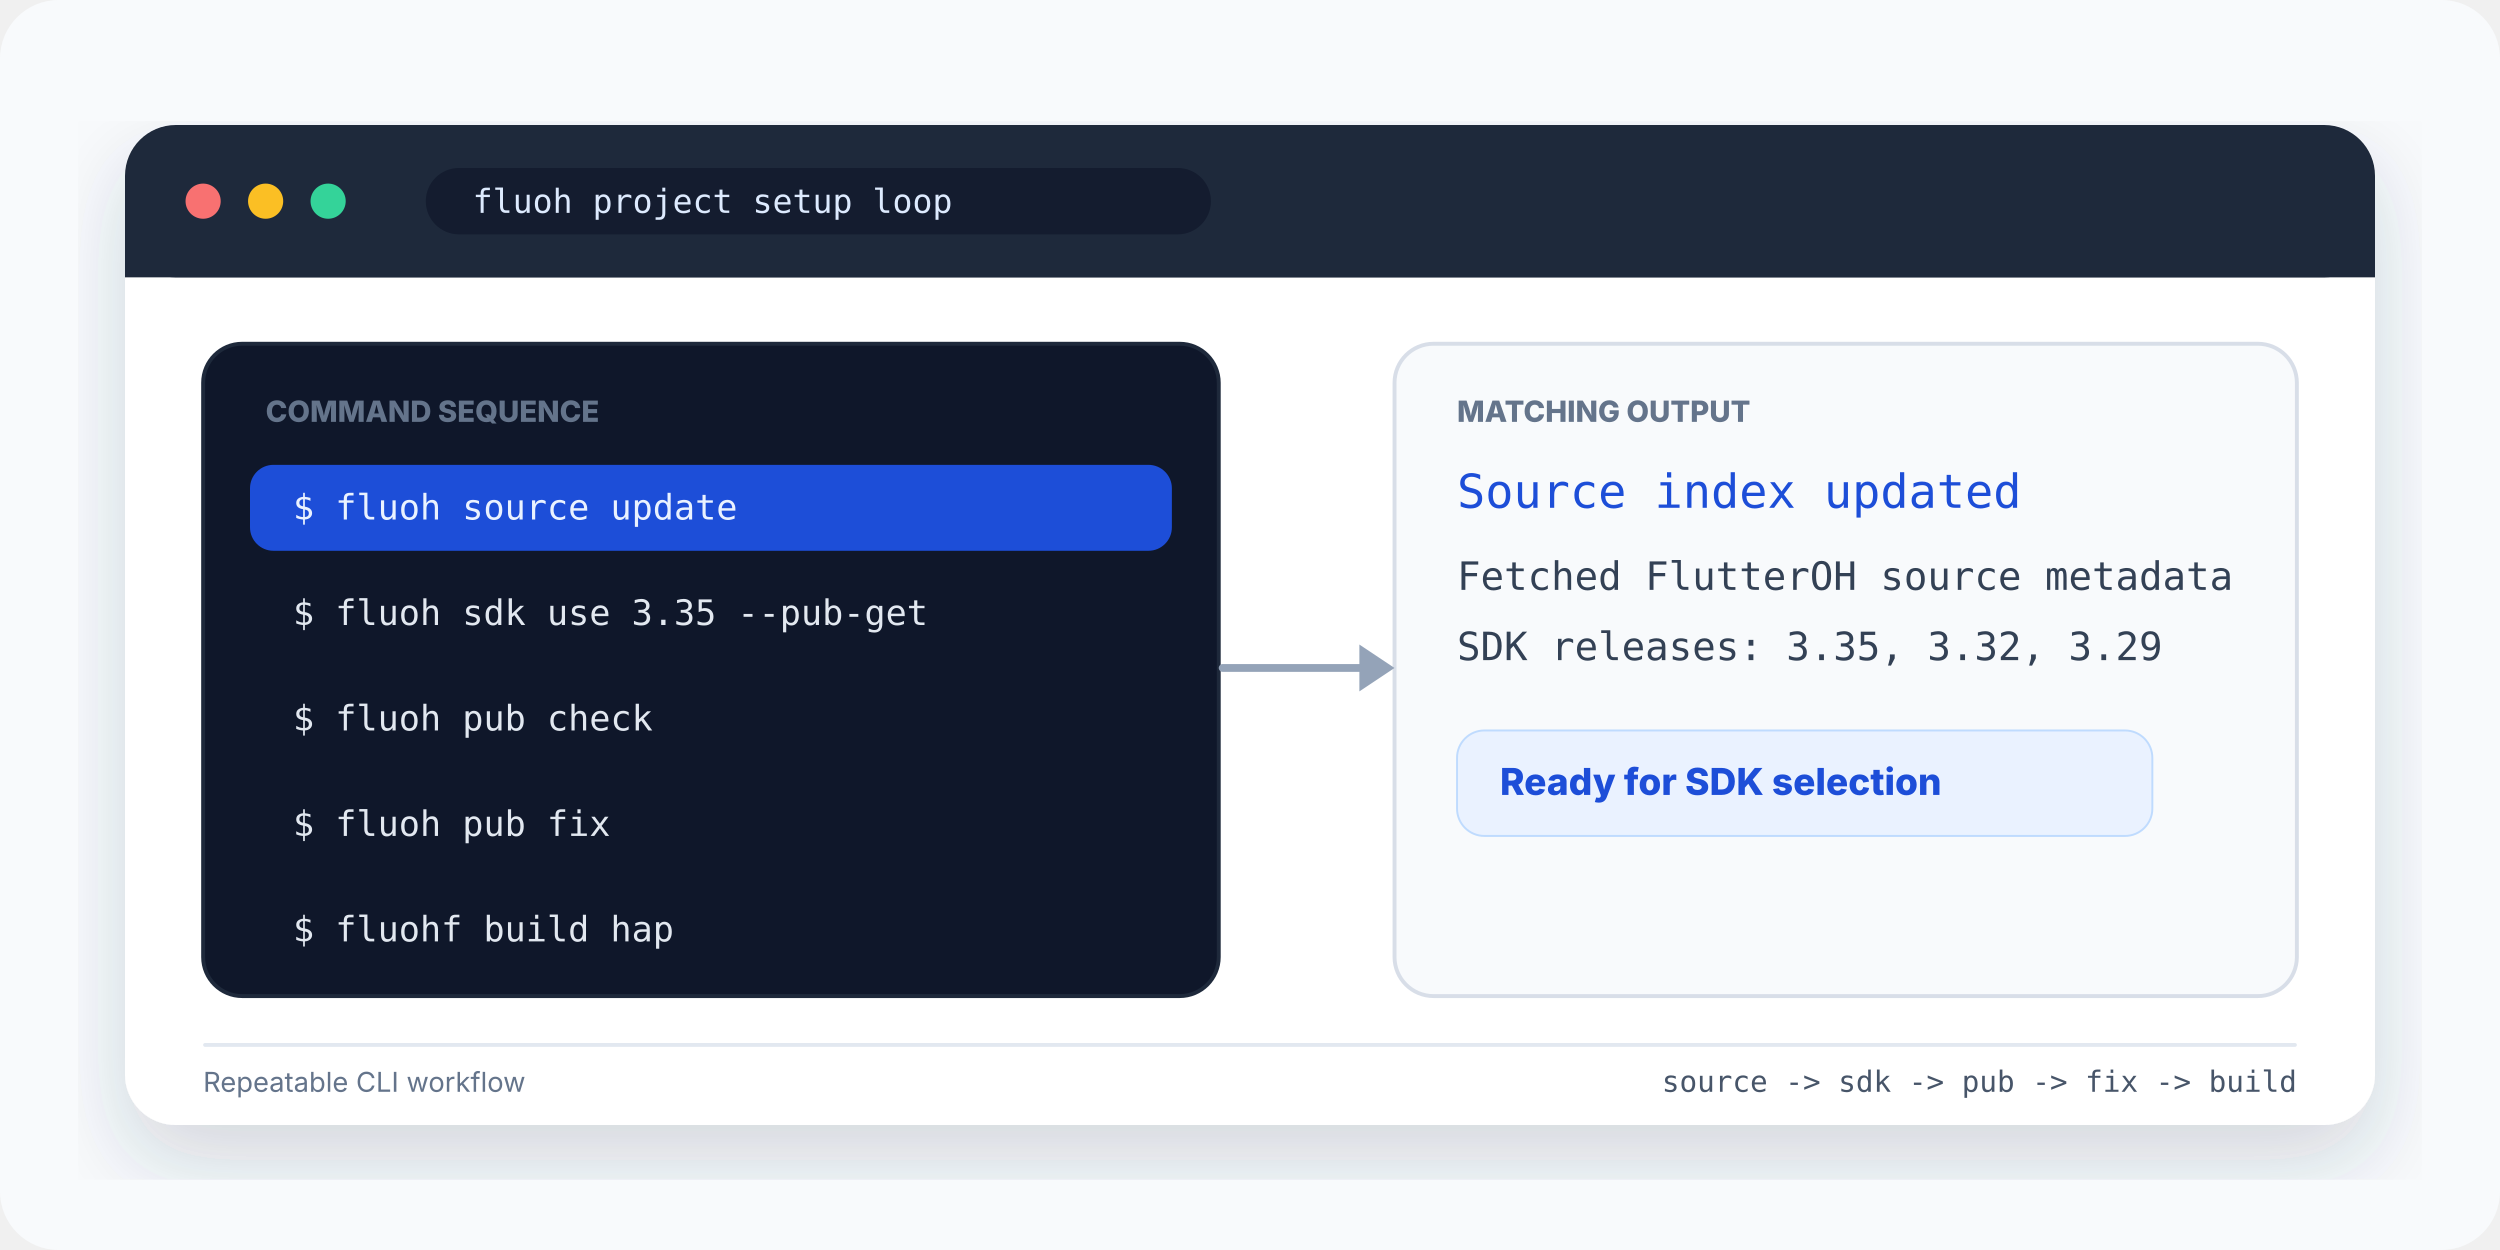
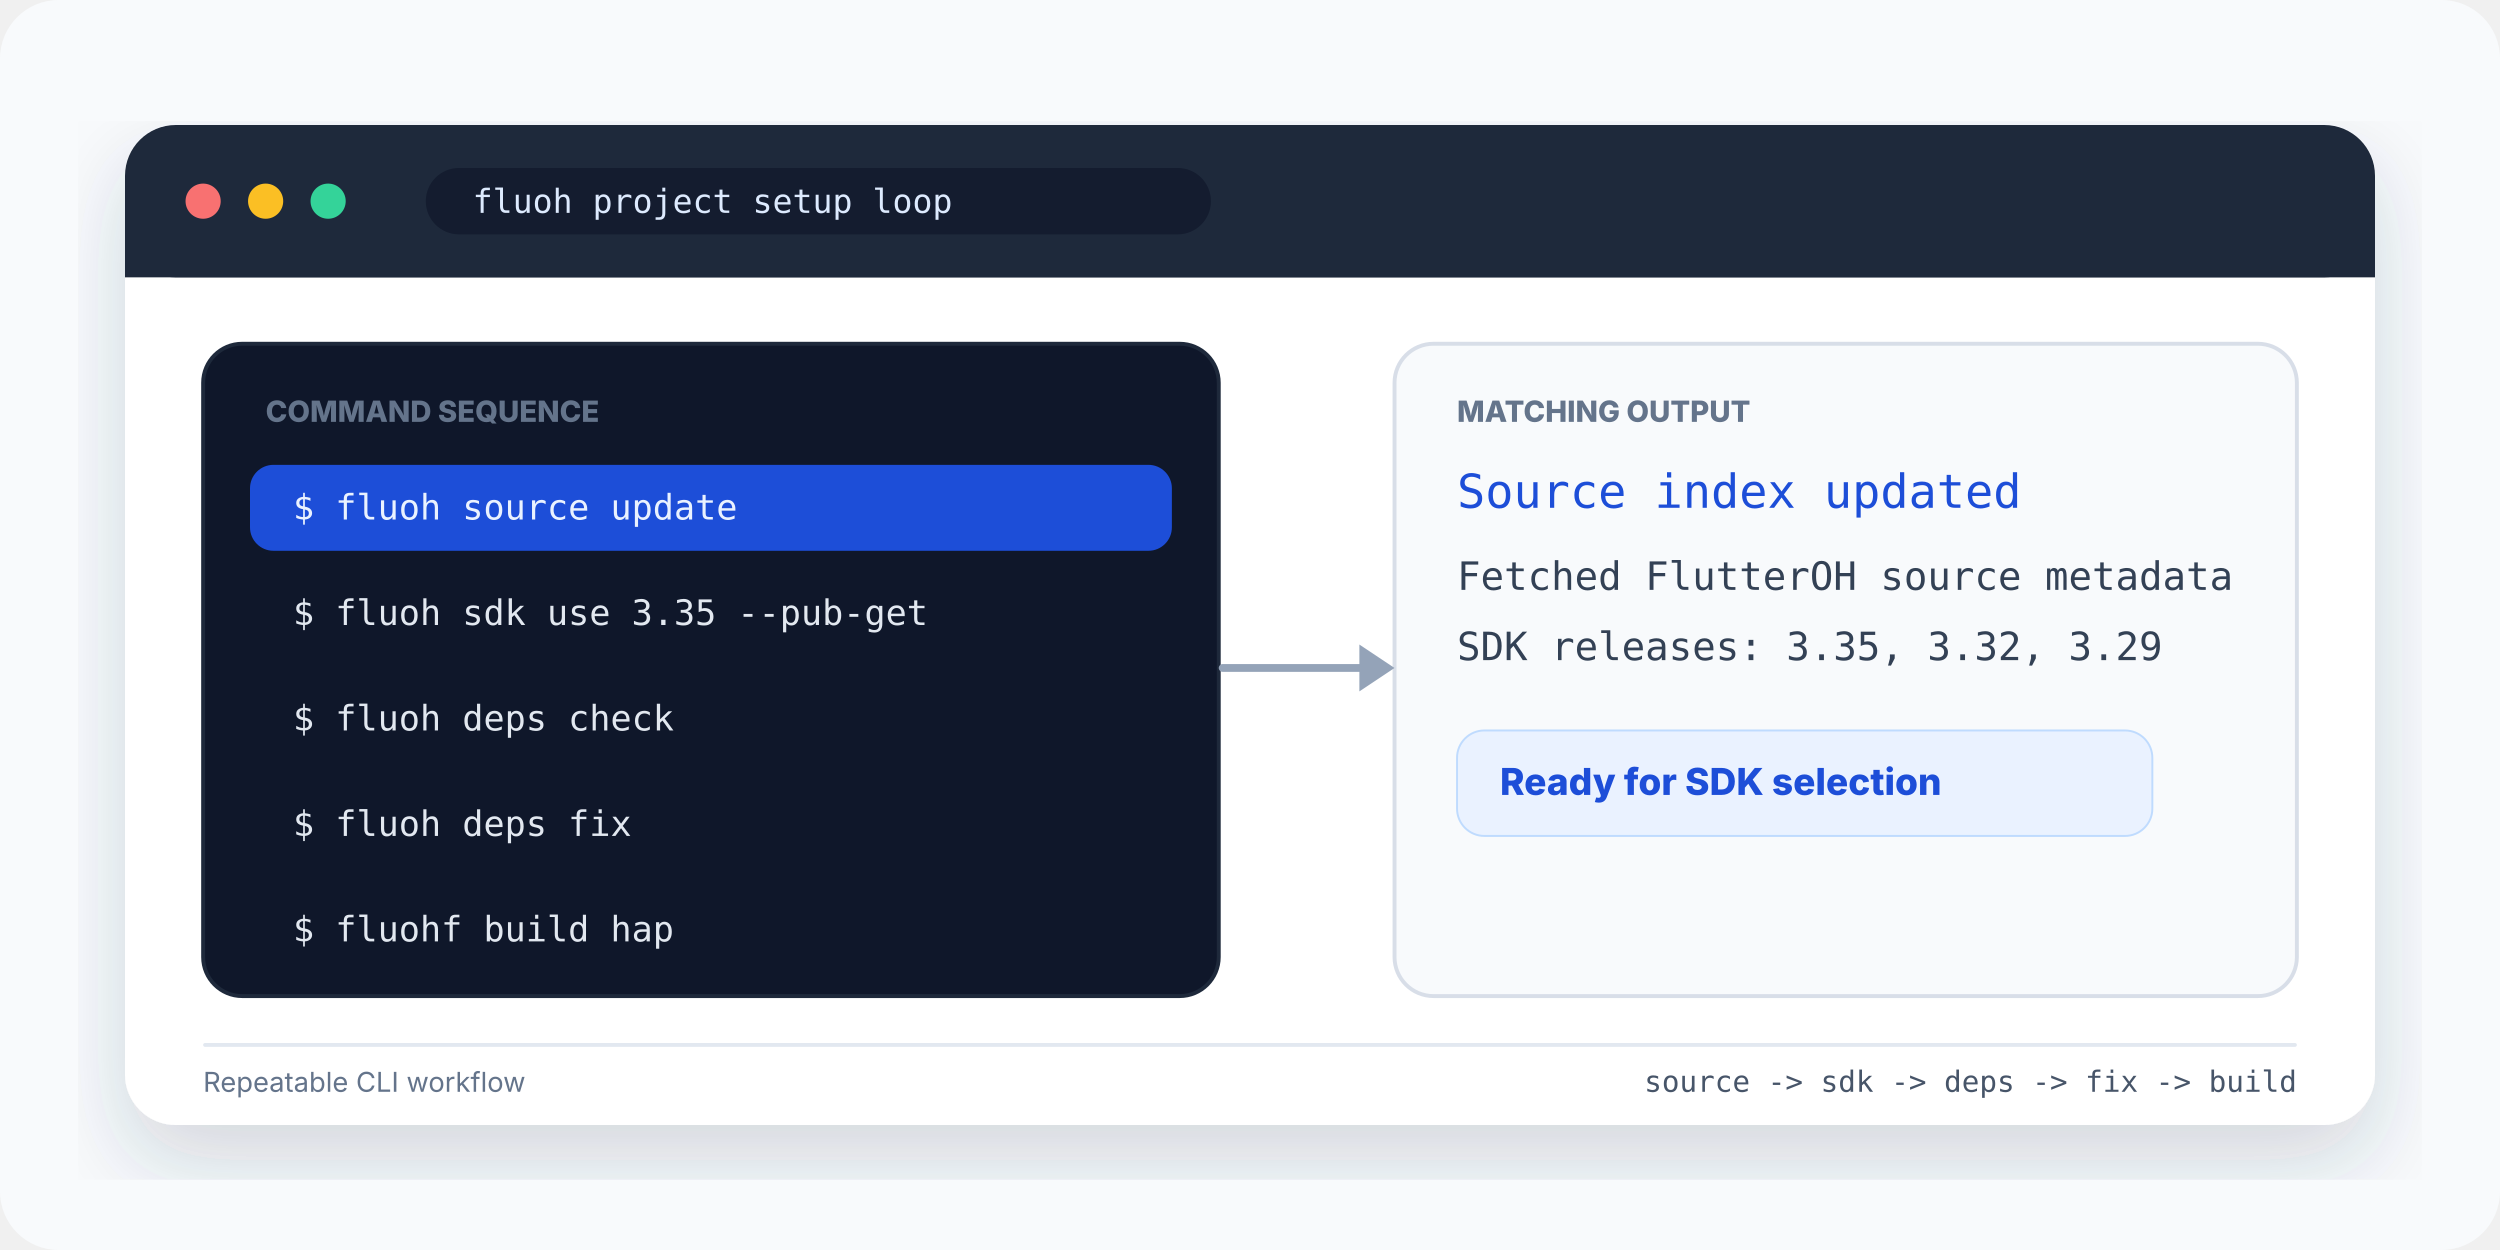
<svg xmlns="http://www.w3.org/2000/svg" width="1280" height="640" viewBox="0 0 1280 640" fill="none" role="img" aria-labelledby="title desc">
  <defs>
    <filter id="shadow" x="40" y="44" width="1200" height="560" filterUnits="userSpaceOnUse" color-interpolation-filters="sRGB">
      <feDropShadow dx="0" dy="18" stdDeviation="22" flood-color="#334155" flood-opacity="0.18" />
    </filter>
    <style>
      .mono { font-family: Menlo, Consolas, monospace; }
      .ui { font-family: Inter, Arial, sans-serif; }
      .label { font-family: Inter, Arial, sans-serif; fill: #64748B; font-size: 15px; font-weight: 800; letter-spacing: 0; }
      .caption { font-family: Inter, Arial, sans-serif; fill: #64748B; font-size: 14px; letter-spacing: 0; }
      .row1, .row2, .row3, .row4, .row5, .panel1, .panel2, .panel3, .panel4, .panel5 { animation: showStep 15s step-end infinite; }
      .row2, .panel2 { animation-delay: 3s; }
      .row3, .panel3 { animation-delay: 6s; }
      .row4, .panel4 { animation-delay: 9s; }
      .row5, .panel5 { animation-delay: 12s; }
      @keyframes showStep {
        0%, 18% { opacity: 1; visibility: visible; }
        20%, 100% { opacity: 0; visibility: hidden; }
      }
      @media (prefers-reduced-motion: reduce) {
        .row1, .row2, .row3, .row4, .row5, .panel1, .panel2, .panel3, .panel4, .panel5 { animation: none; }
      }
    </style>
  </defs>
  <rect width="1280" height="640" rx="30" fill="#F8FAFC" />
  <g opacity="0.48">
    <path d="M74 486C190 531 346 554 501 528C647 504 728 433 864 400C982 371 1106 396 1208 441" stroke="#CBD5E1" stroke-width="2" />
    <path d="M84 125C212 85 348 88 488 126C628 164 737 196 894 164C1028 137 1121 88 1200 96" stroke="#D8B4FE" stroke-width="2" />
  </g>
  <g>
    <rect x="64" y="64" width="1152" height="512" rx="26" fill="#FFFFFF" filter="url(#shadow)" />
    <rect x="64" y="64" width="1152" height="78" rx="26" fill="#1E293B" />
    <path d="M64 116H1216V142H64V116Z" fill="#1E293B" />
    <circle cx="104" cy="103" r="9" fill="#F87171" />
    <circle cx="136" cy="103" r="9" fill="#FBBF24" />
    <circle cx="168" cy="103" r="9" fill="#34D399" />
    <rect x="218" y="86" width="402" height="34" rx="17" fill="#0F172A" fill-opacity="0.68" />
    <text x="242" y="109" class="mono" fill="#DDEAFE" font-size="17">fluoh project setup loop</text>
    <rect x="104" y="176" width="520" height="334" rx="20" fill="#0F172A" />
    <rect x="104" y="176" width="520" height="334" rx="20" stroke="#1E293B" stroke-width="2" />
    <text x="136" y="216" class="label" fill="#94A3B8">COMMAND SEQUENCE</text>
    <g>
      <rect class="row1" x="128" y="238" width="472" height="44" rx="12" fill="#1D4ED8" />
      <rect class="row2" x="128" y="292" width="472" height="44" rx="12" fill="#047857" opacity="0" visibility="hidden" />
      <rect class="row3" x="128" y="346" width="472" height="44" rx="12" fill="#B45309" opacity="0" visibility="hidden" />
      <rect class="row4" x="128" y="400" width="472" height="44" rx="12" fill="#7C3AED" opacity="0" visibility="hidden" />
      <rect class="row5" x="128" y="454" width="472" height="44" rx="12" fill="#BE123C" opacity="0" visibility="hidden" />
    </g>
    <g class="mono" font-size="18">
      <text x="150" y="266" fill="#EAF2FF">$ fluoh source update</text>
      <text x="150" y="320" fill="#E2E8F0">$ fluoh sdk use 3.35 --pub-get</text>
-       <text x="150" y="374" fill="#E2E8F0">$ fluoh pub check</text>
-       <text x="150" y="428" fill="#E2E8F0">$ fluoh pub fix</text>
+       <text x="150" y="374" fill="#E2E8F0">$ fluoh deps check</text>
+       <text x="150" y="428" fill="#E2E8F0">$ fluoh deps fix</text>
      <text x="150" y="482" fill="#E2E8F0">$ fluohf build hap</text>
    </g>
    <rect x="714" y="176" width="462" height="334" rx="20" fill="#F8FAFC" stroke="#D8DEE8" stroke-width="2" />
    <text x="746" y="216" class="label">MATCHING OUTPUT</text>
    <g class="panel1">
      <text x="746" y="260" class="mono" fill="#1D4ED8" font-size="24">Source index updated</text>
      <text x="746" y="302" class="mono" fill="#334155" font-size="20">Fetched FlutterOH source metadata</text>
      <text x="746" y="338" class="mono" fill="#334155" font-size="20">SDK releases: 3.35, 3.32, 3.29</text>
      <rect x="746" y="374" width="356" height="54" rx="14" fill="#EAF2FF" stroke="#BFDBFE" />
      <text x="768" y="407" class="ui" fill="#1D4ED8" font-size="19" font-weight="800">Ready for SDK selection</text>
    </g>
    <g class="panel2" opacity="0" visibility="hidden">
      <text x="746" y="260" class="mono" fill="#047857" font-size="24">SDK 3.35 selected</text>
      <text x="746" y="302" class="mono" fill="#334155" font-size="20">Exact version written to fluoh.yaml</text>
      <text x="746" y="338" class="mono" fill="#334155" font-size="20">IDE SDK link refreshed</text>
      <rect x="746" y="374" width="356" height="54" rx="14" fill="#ECFDF3" stroke="#A7F3D0" />
-       <text x="768" y="407" class="ui" fill="#047857" font-size="19" font-weight="800">pub get completed</text>
+       <text x="768" y="407" class="ui" fill="#047857" font-size="19" font-weight="800">deps get completed</text>
    </g>
    <g class="panel3" opacity="0" visibility="hidden">
      <text x="746" y="260" class="mono" fill="#B45309" font-size="24">Dependency check complete</text>
      <text x="746" y="302" class="mono" fill="#334155" font-size="20">3 replacements ready</text>
      <text x="746" y="338" class="mono" fill="#334155" font-size="20">0 manual actions required</text>
      <rect x="746" y="374" width="356" height="54" rx="14" fill="#FFFBEB" stroke="#FCD34D" />
      <text x="768" y="407" class="ui" fill="#B45309" font-size="19" font-weight="800">Ready for pubspec fix</text>
    </g>
    <g class="panel4" opacity="0" visibility="hidden">
      <text x="746" y="260" class="mono" fill="#7C3AED" font-size="24">Pubspec rewritten</text>
      <text x="746" y="302" class="mono" fill="#334155" font-size="20">dependency_overrides updated</text>
      <text x="746" y="338" class="mono" fill="#334155" font-size="20">User comments preserved</text>
      <rect x="746" y="374" width="356" height="54" rx="14" fill="#F3E8FF" stroke="#C4B5FD" />
      <text x="768" y="407" class="ui" fill="#6D28D9" font-size="19" font-weight="800">pubspec.yaml changed safely</text>
    </g>
    <g class="panel5" opacity="0" visibility="hidden">
      <text x="746" y="260" class="mono" fill="#BE123C" font-size="24">Build runs through fluohf</text>
      <text x="746" y="302" class="mono" fill="#334155" font-size="20">Selected FlutterOH SDK used</text>
      <text x="746" y="338" class="mono" fill="#334155" font-size="20">HAP artifact generated</text>
      <rect x="746" y="374" width="356" height="54" rx="14" fill="#FFF1F2" stroke="#FDA4AF" />
      <text x="768" y="407" class="ui" fill="#BE123C" font-size="19" font-weight="800">Build output is reproducible</text>
    </g>
    <g fill="#94A3B8">
      <rect x="624" y="340" width="76" height="4" rx="2" />
      <path d="M696 330L714 342L696 354V330Z" />
    </g>
    <rect x="104" y="534" width="1072" height="2" rx="1" fill="#E2E8F0" />
    <text x="104" y="559" class="caption">Repeatable CLI workflow</text>
-     <text x="1176" y="559" text-anchor="end" class="mono" fill="#475569" font-size="15">source -&gt; sdk -&gt; pub -&gt; fix -&gt; build</text>
+     <text x="1176" y="559" text-anchor="end" class="mono" fill="#475569" font-size="15">source -&gt; sdk -&gt; deps -&gt; fix -&gt; build</text>
  </g>
</svg>
